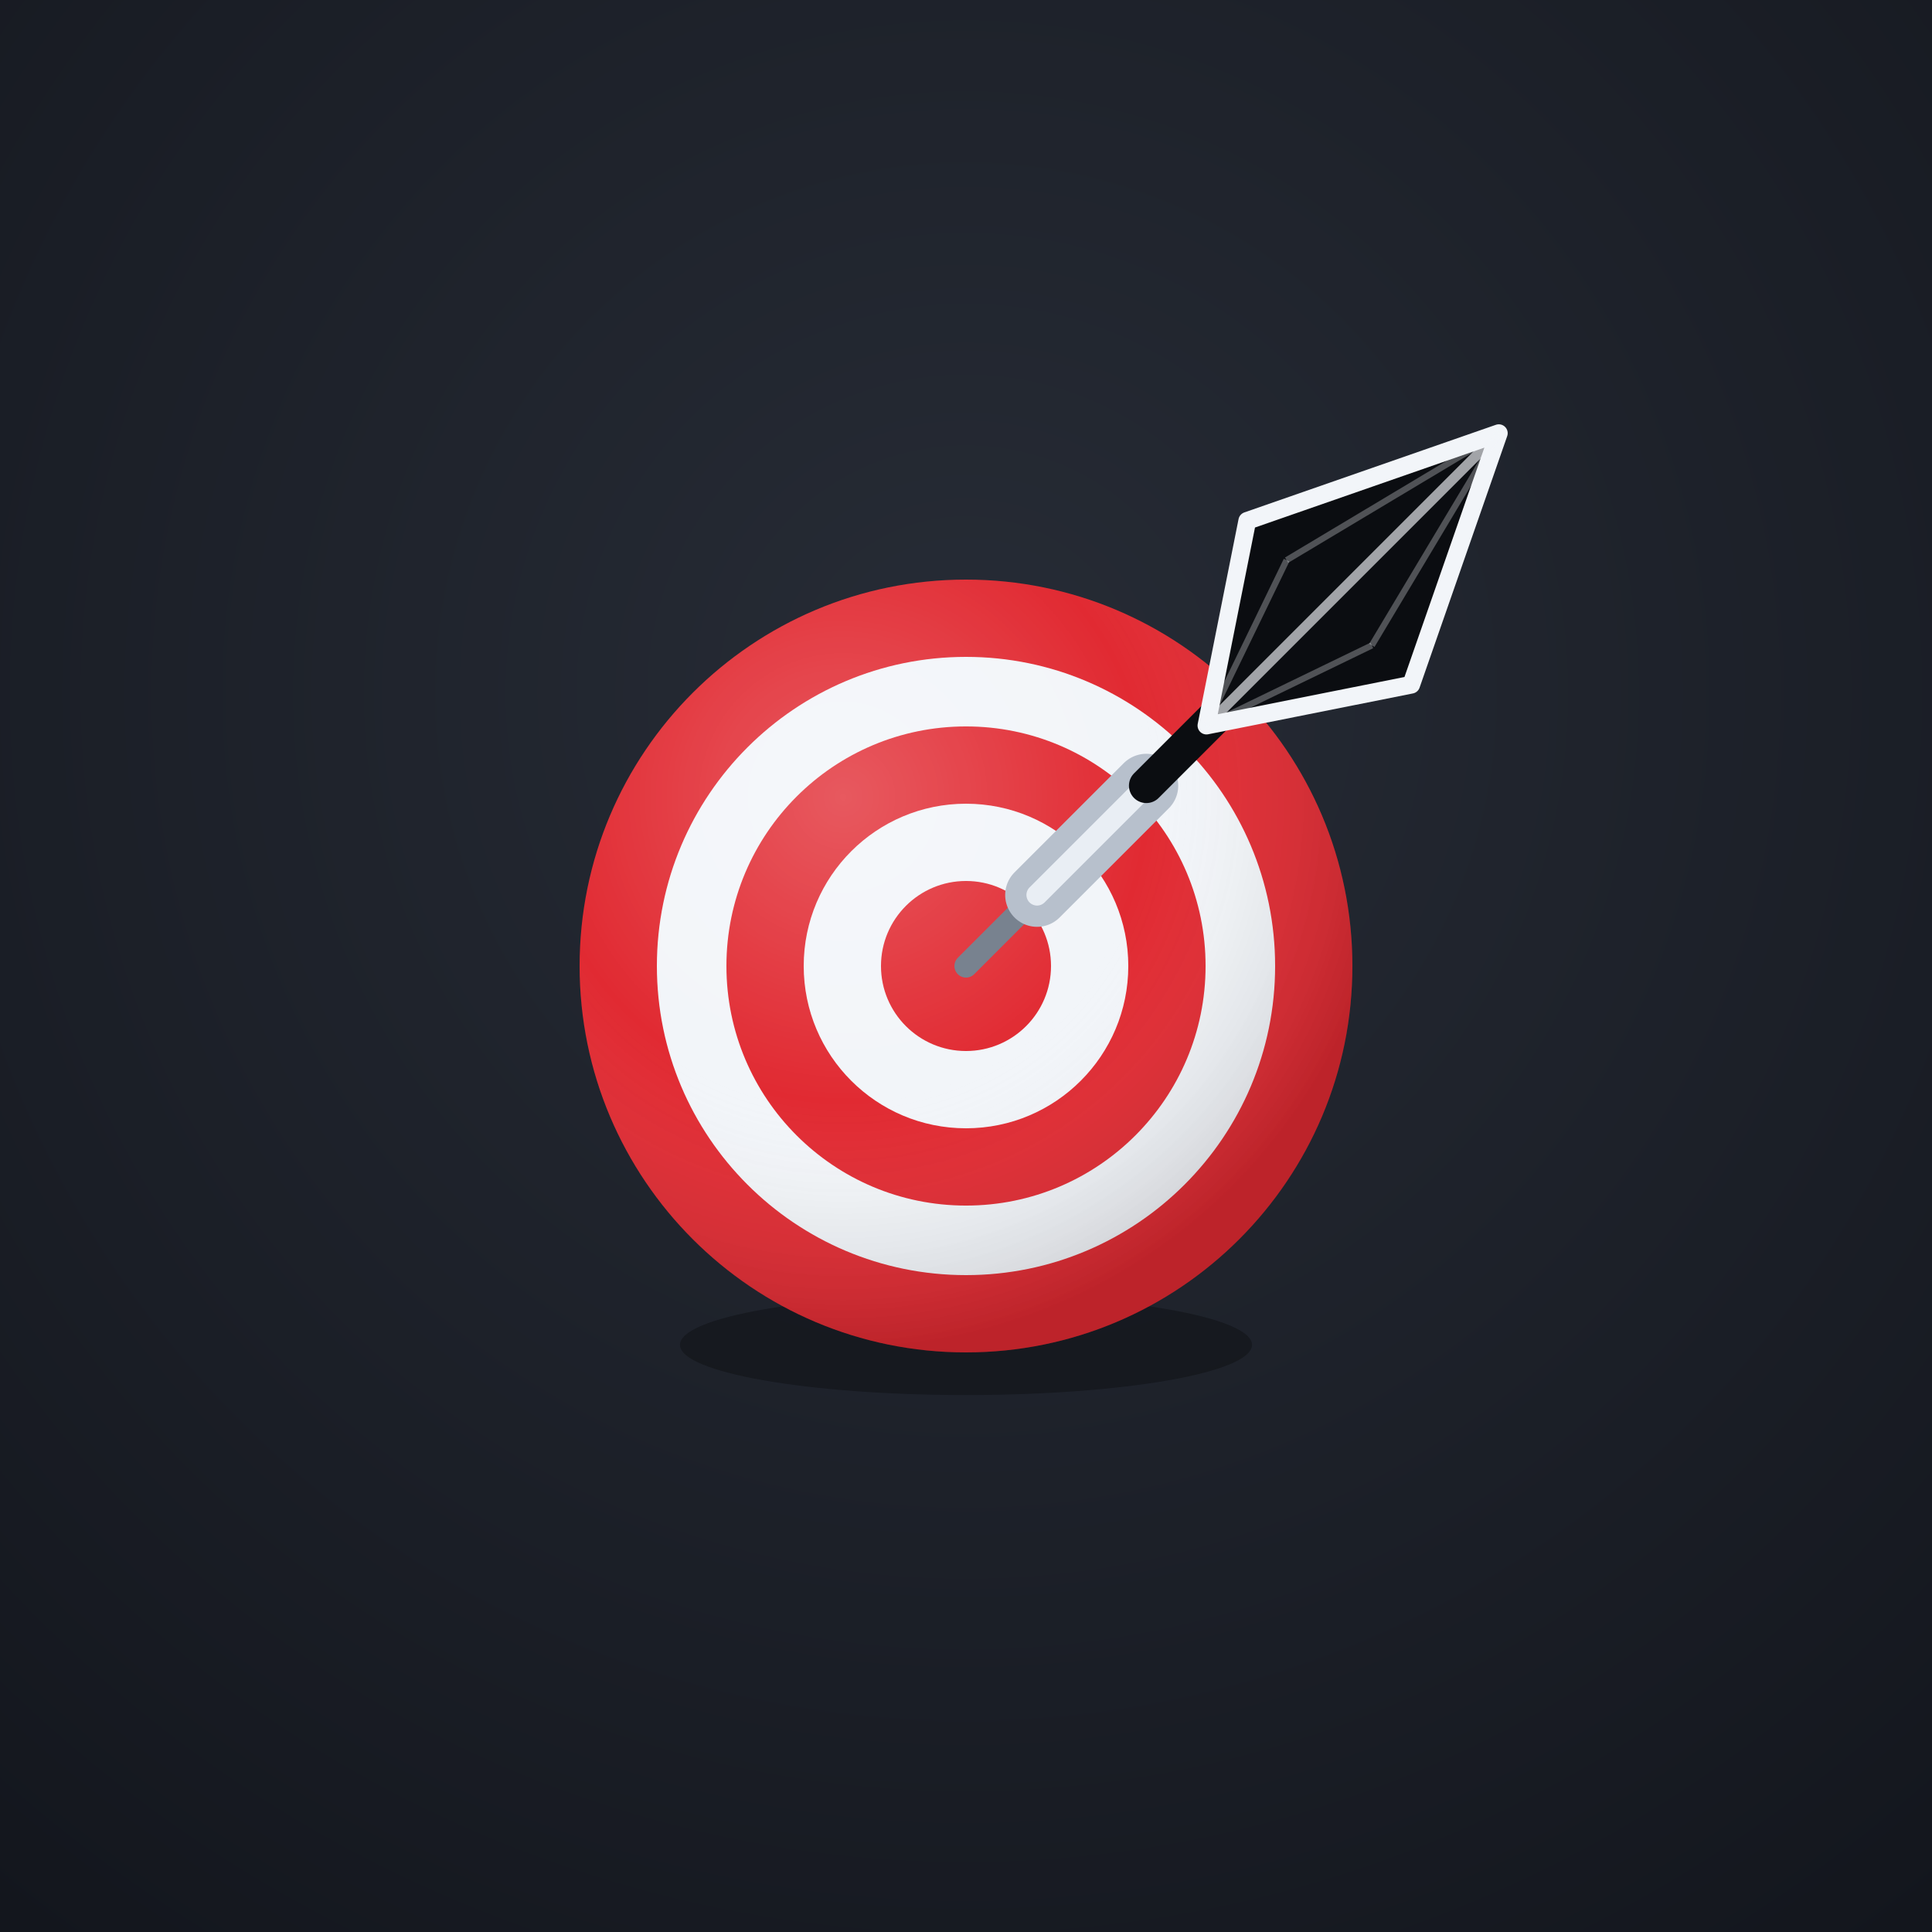
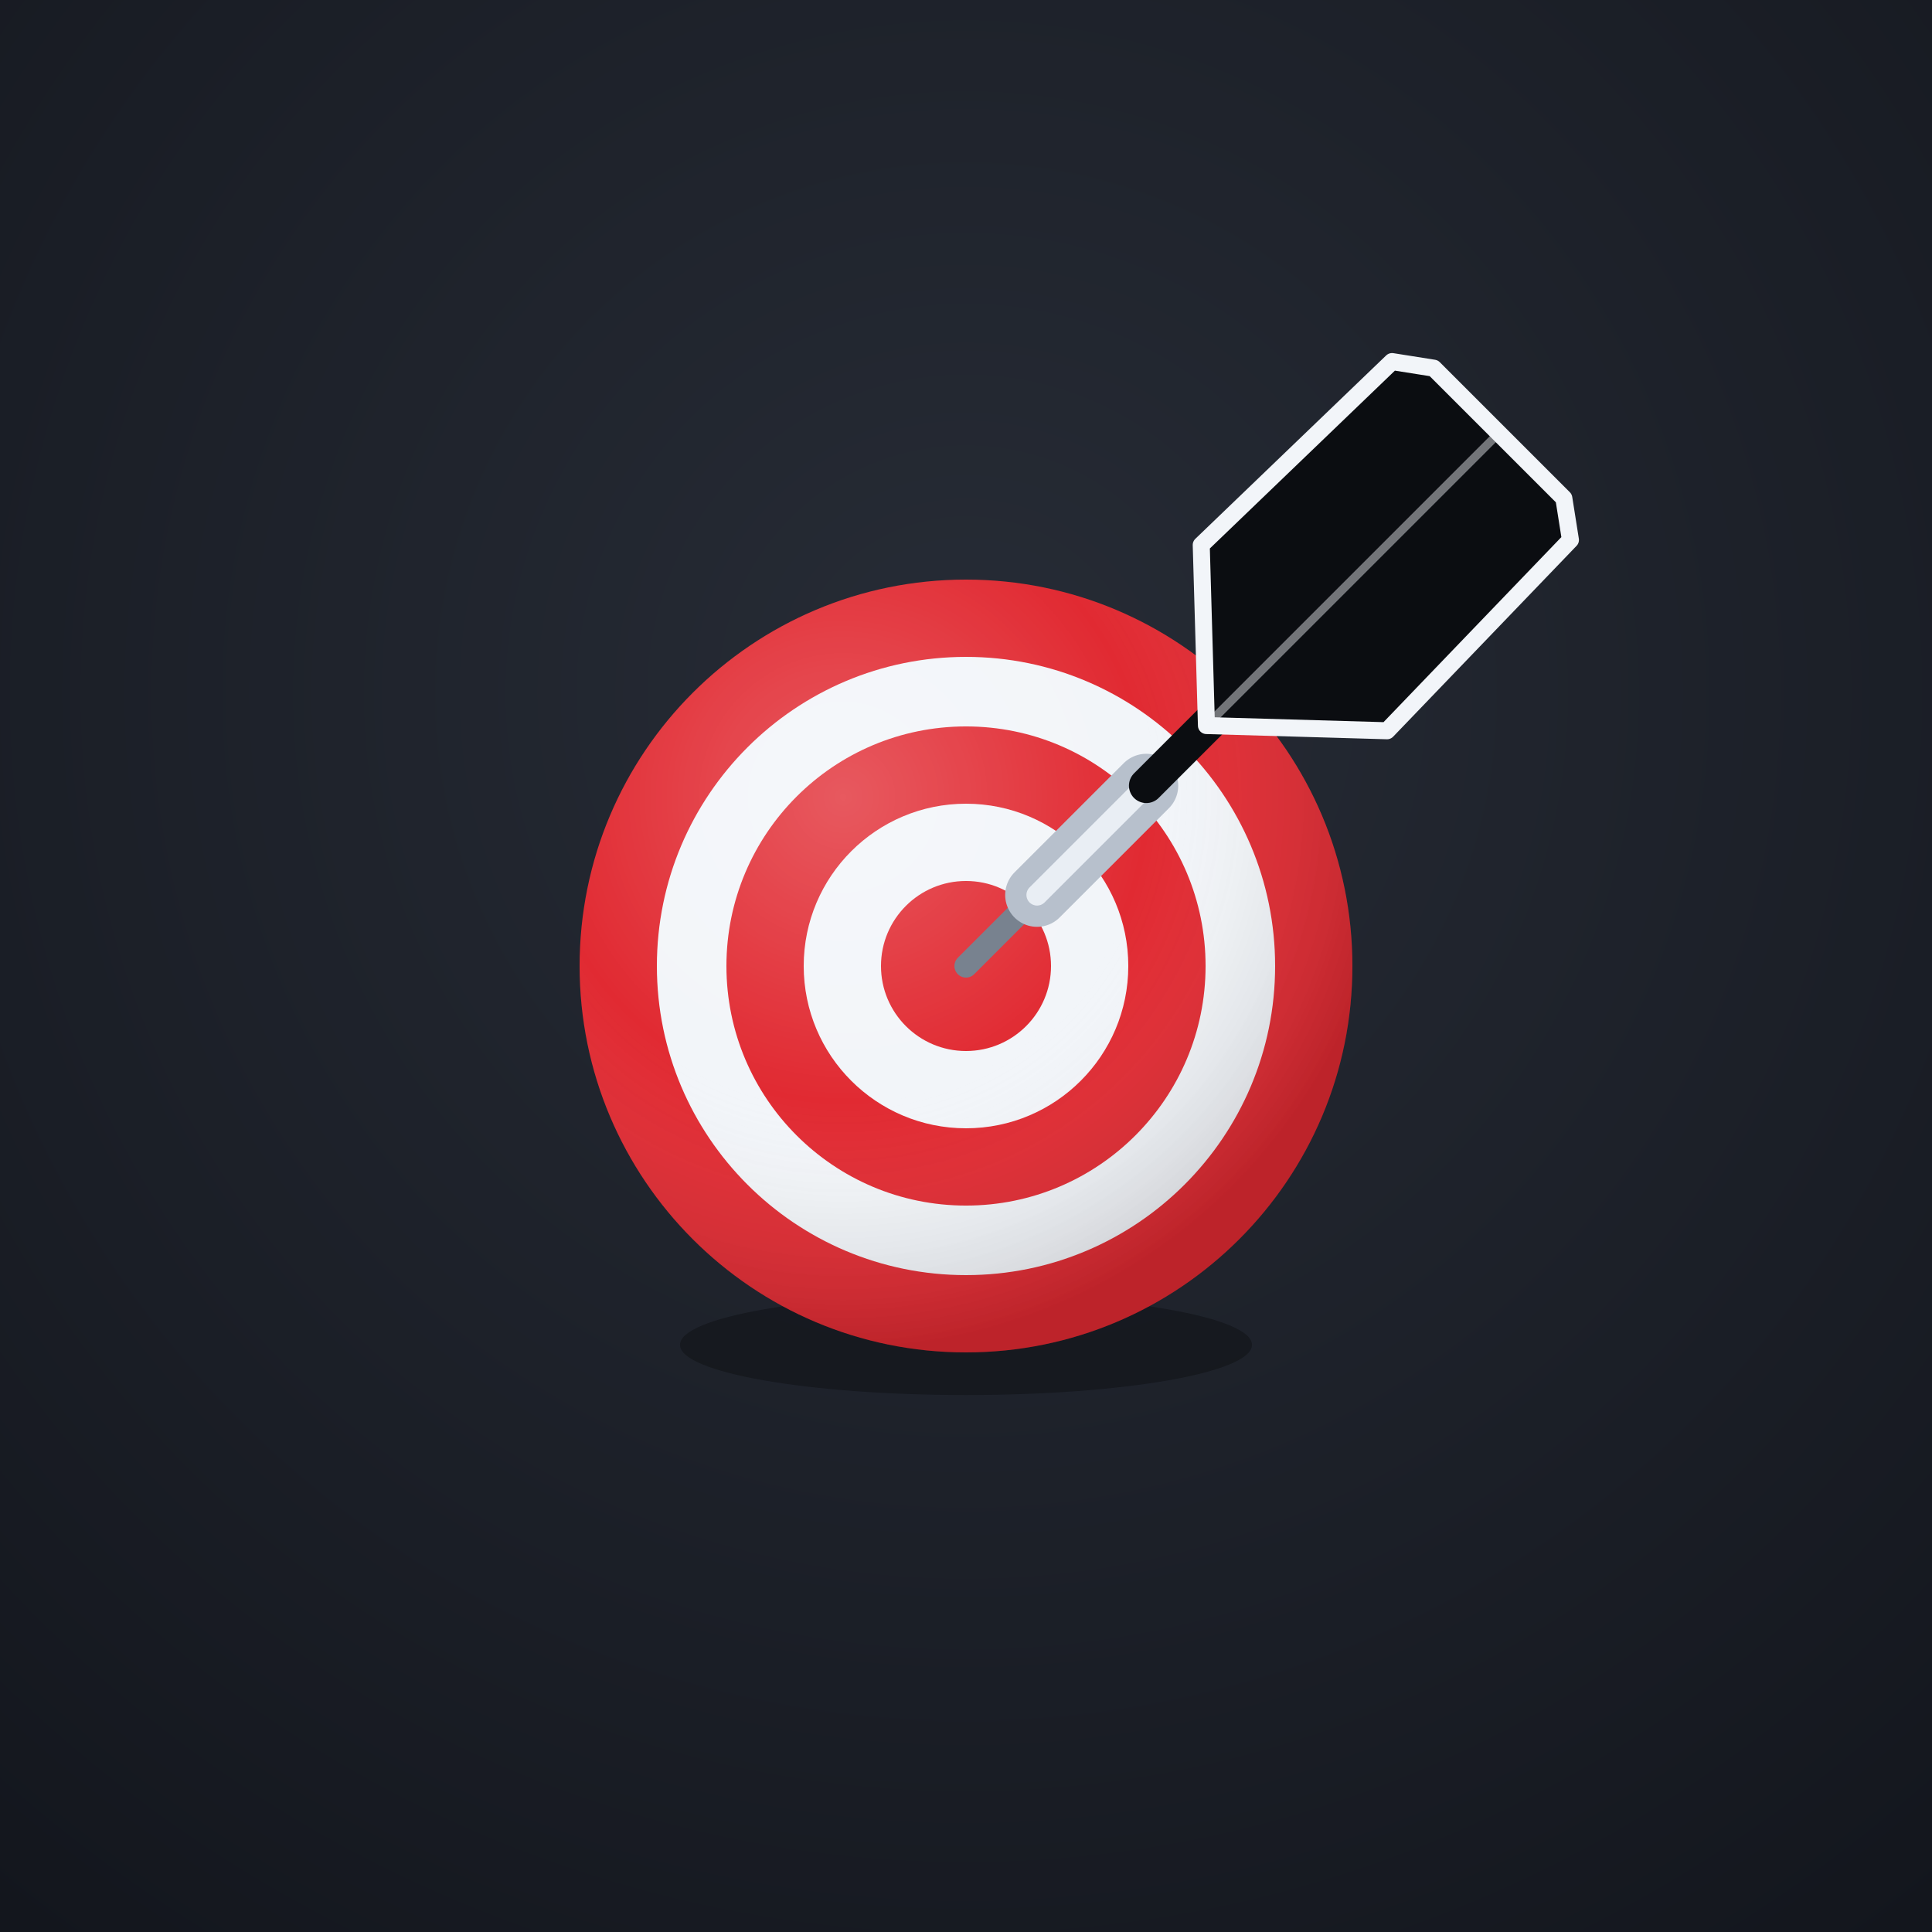
<svg xmlns="http://www.w3.org/2000/svg" viewBox="0 0 512 512" width="512" height="512" role="img" aria-label="Darts TV Guide">
  <defs>
    <radialGradient id="bgg" cx="50%" cy="36%" r="80%">
      <stop offset="0" stop-color="#272c36" />
      <stop offset="1" stop-color="#13161d" />
    </radialGradient>
    <radialGradient id="sheen" cx="34%" cy="28%" r="72%">
      <stop offset="0" stop-color="#fff" stop-opacity=".22" />
      <stop offset="0.55" stop-color="#fff" stop-opacity="0" />
      <stop offset="1" stop-color="#000" stop-opacity=".16" />
    </radialGradient>
  </defs>
  <rect width="512" height="512" rx="0.0" fill="url(#bgg)" />
  <ellipse cx="256.0" cy="356.4" rx="75.8" ry="13.3" fill="#000" opacity=".28" />
  <circle cx="256.0" cy="256.0" r="102.40" fill="#e12a32" />
  <circle cx="256.0" cy="256.0" r="81.92" fill="#f2f5f9" />
  <circle cx="256.0" cy="256.0" r="63.49" fill="#e12a32" />
  <circle cx="256.0" cy="256.0" r="43.01" fill="#f2f5f9" />
  <circle cx="256.0" cy="256.0" r="22.53" fill="#e12a32" />
  <circle cx="256.0" cy="256.0" r="102.40" fill="url(#sheen)" />
  <line x1="256.00" y1="256.00" x2="274.83" y2="237.17" stroke="#78828f" stroke-width="6.14" stroke-linecap="round" />
  <line x1="274.83" y1="237.17" x2="303.79" y2="208.21" stroke="#b7c0cc" stroke-width="16.90" stroke-linecap="round" />
  <line x1="274.83" y1="237.17" x2="303.79" y2="208.21" stroke="#e9eef4" stroke-width="5.63" stroke-linecap="round" />
  <line x1="303.79" y1="208.21" x2="327.68" y2="184.32" stroke="#0b0d11" stroke-width="9.22" stroke-linecap="round" />
-   <path d="M319.72,192.28 L373.98,181.46 L397.20,114.80 L330.54,138.02 Z" fill="#0b0d11" stroke="#f2f5f9" stroke-width="4.71" stroke-linejoin="round" />
-   <line x1="319.72" y1="192.28" x2="397.20" y2="114.80" stroke="#f2f5f9" stroke-width="2.66" opacity=".65" />
-   <line x1="319.72" y1="192.28" x2="363.55" y2="171.04" stroke="#f2f5f9" stroke-width="1.64" opacity=".30" />
-   <line x1="397.20" y1="114.80" x2="363.55" y2="171.04" stroke="#f2f5f9" stroke-width="1.64" opacity=".30" />
-   <line x1="319.72" y1="192.28" x2="340.96" y2="148.45" stroke="#f2f5f9" stroke-width="1.64" opacity=".30" />
-   <line x1="397.20" y1="114.80" x2="340.96" y2="148.45" stroke="#f2f5f9" stroke-width="1.64" opacity=".30" />
+   <path d="M319.72,192.28 L367.58,193.66 L416.18,143.09 L414.43,132.04 L379.96,97.57 L368.91,95.82 L318.34,144.42 Z" fill="#0b0d11" stroke="#f2f5f9" stroke-width="4.51" stroke-linejoin="round" />
+   <line x1="319.72" y1="192.28" x2="397.20" y2="114.80" stroke="#f2f5f9" stroke-width="2.25" opacity=".45" />
</svg>
